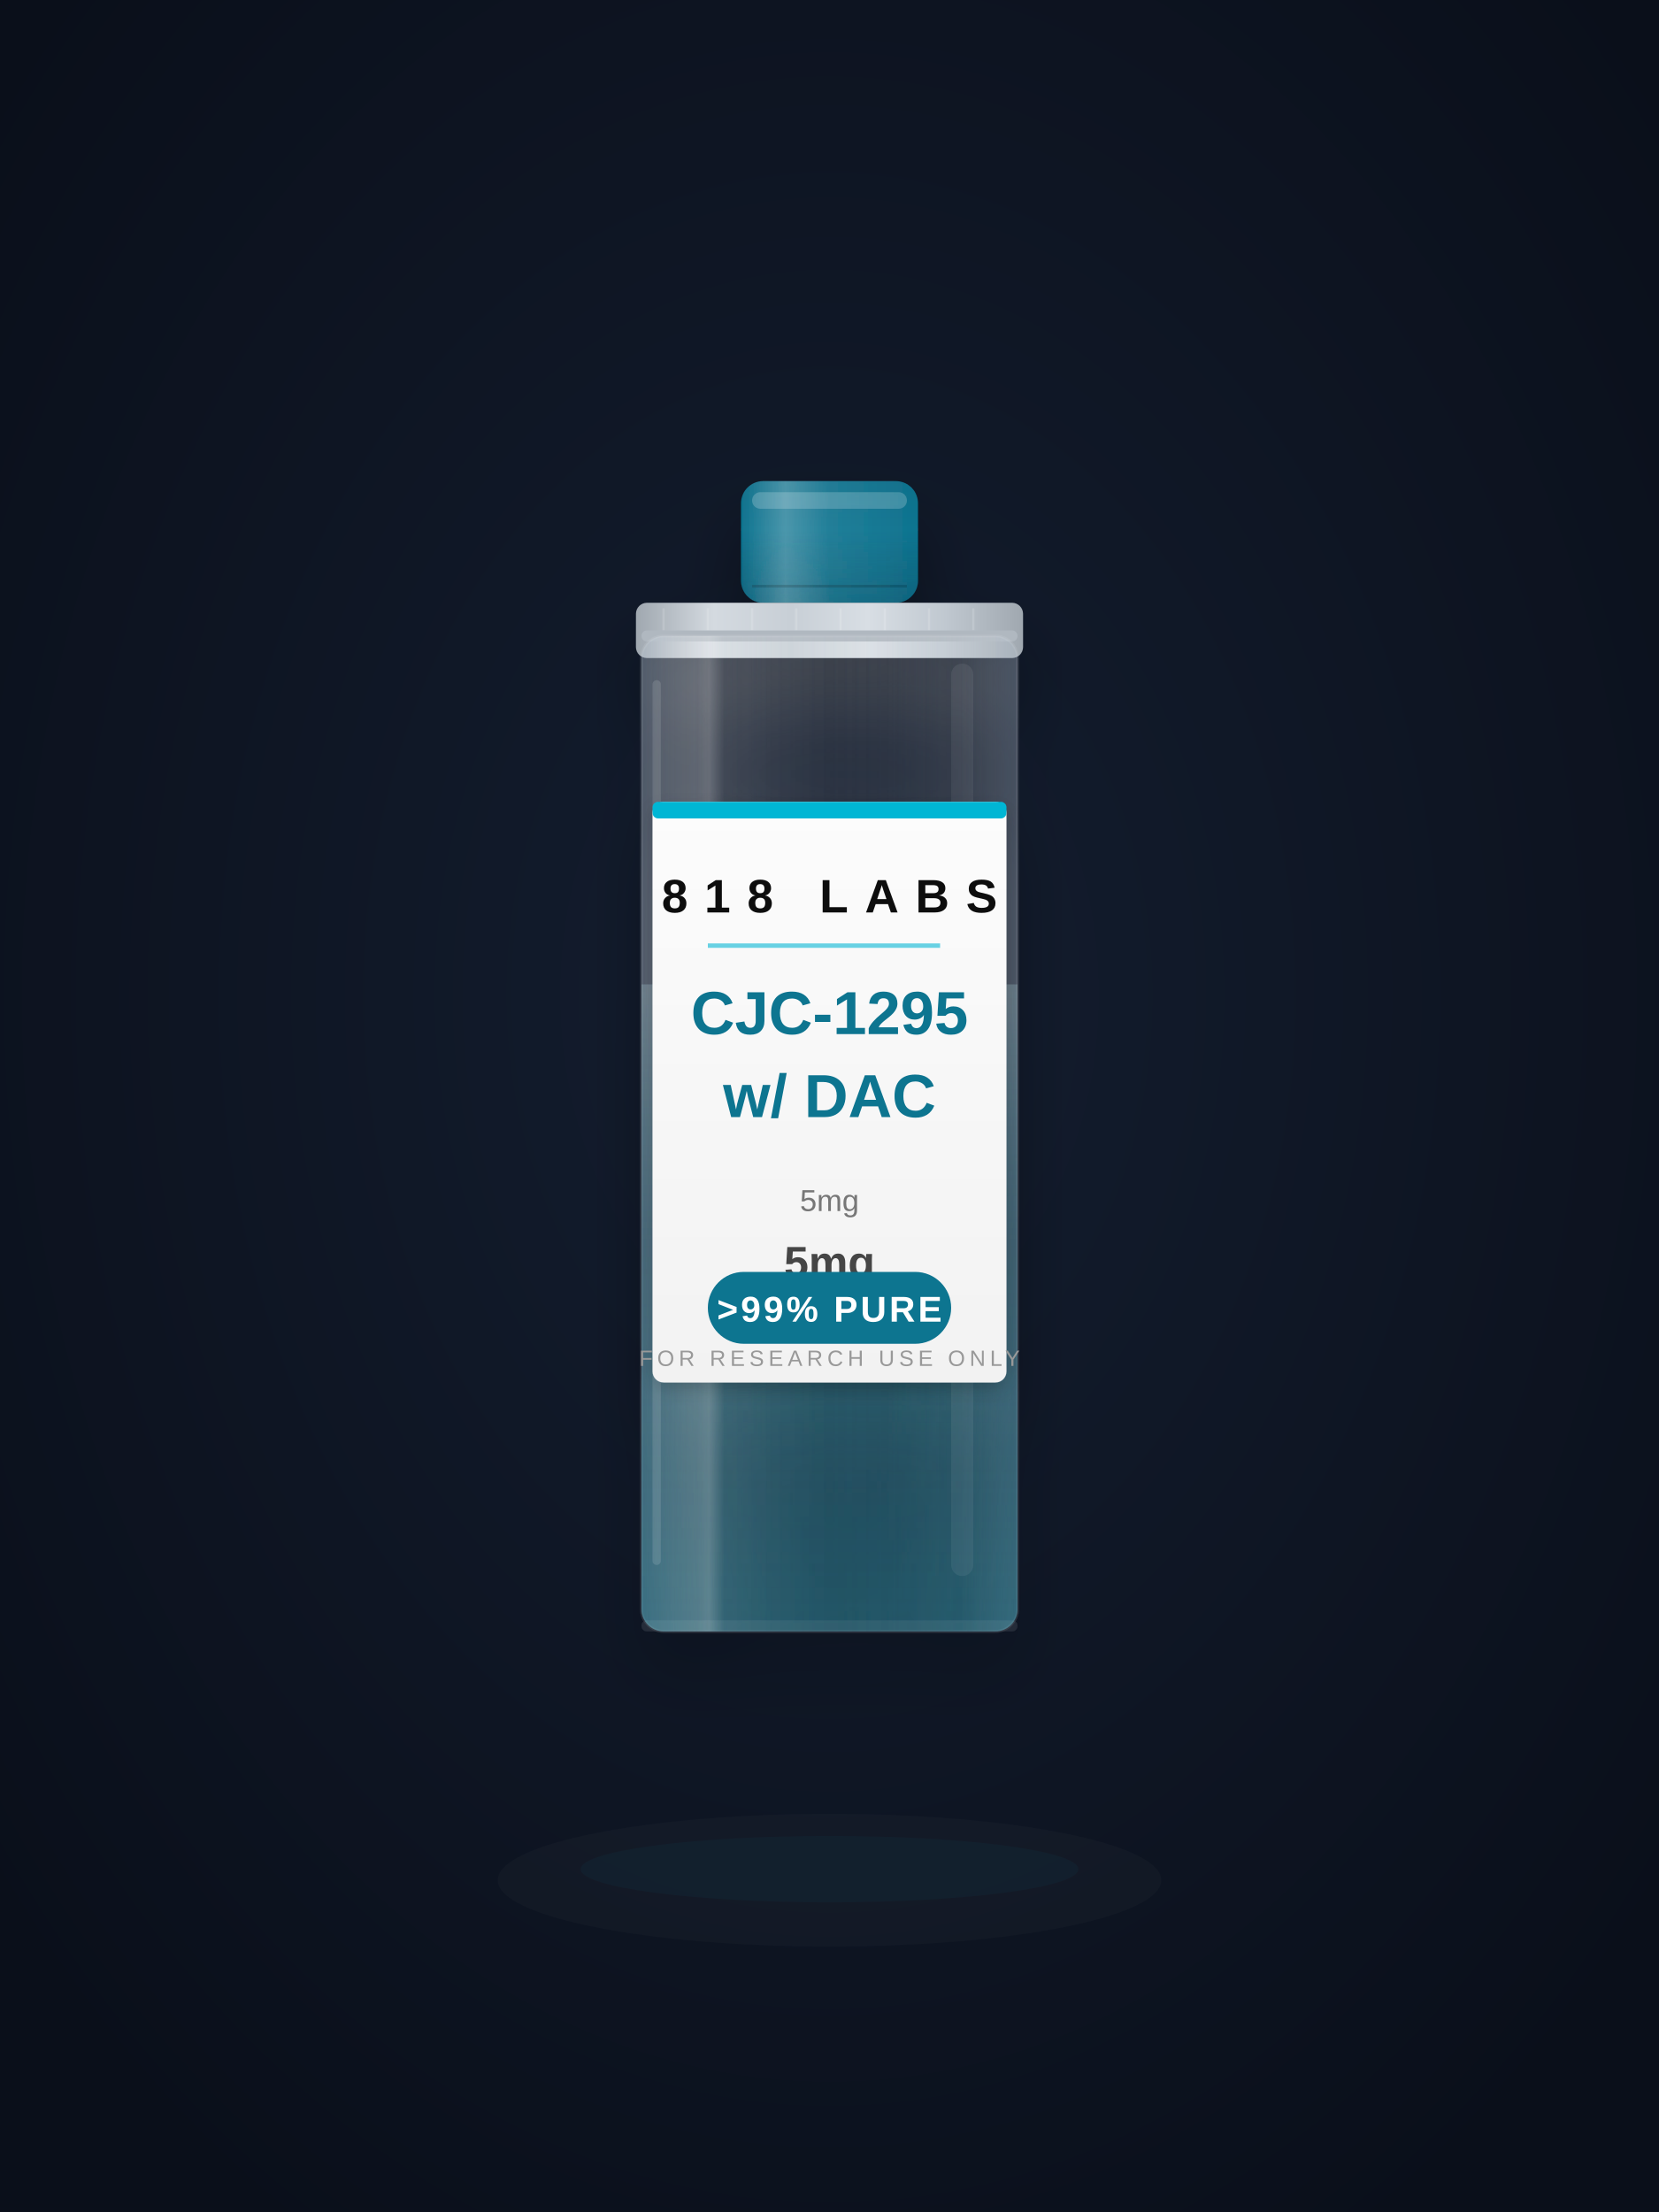
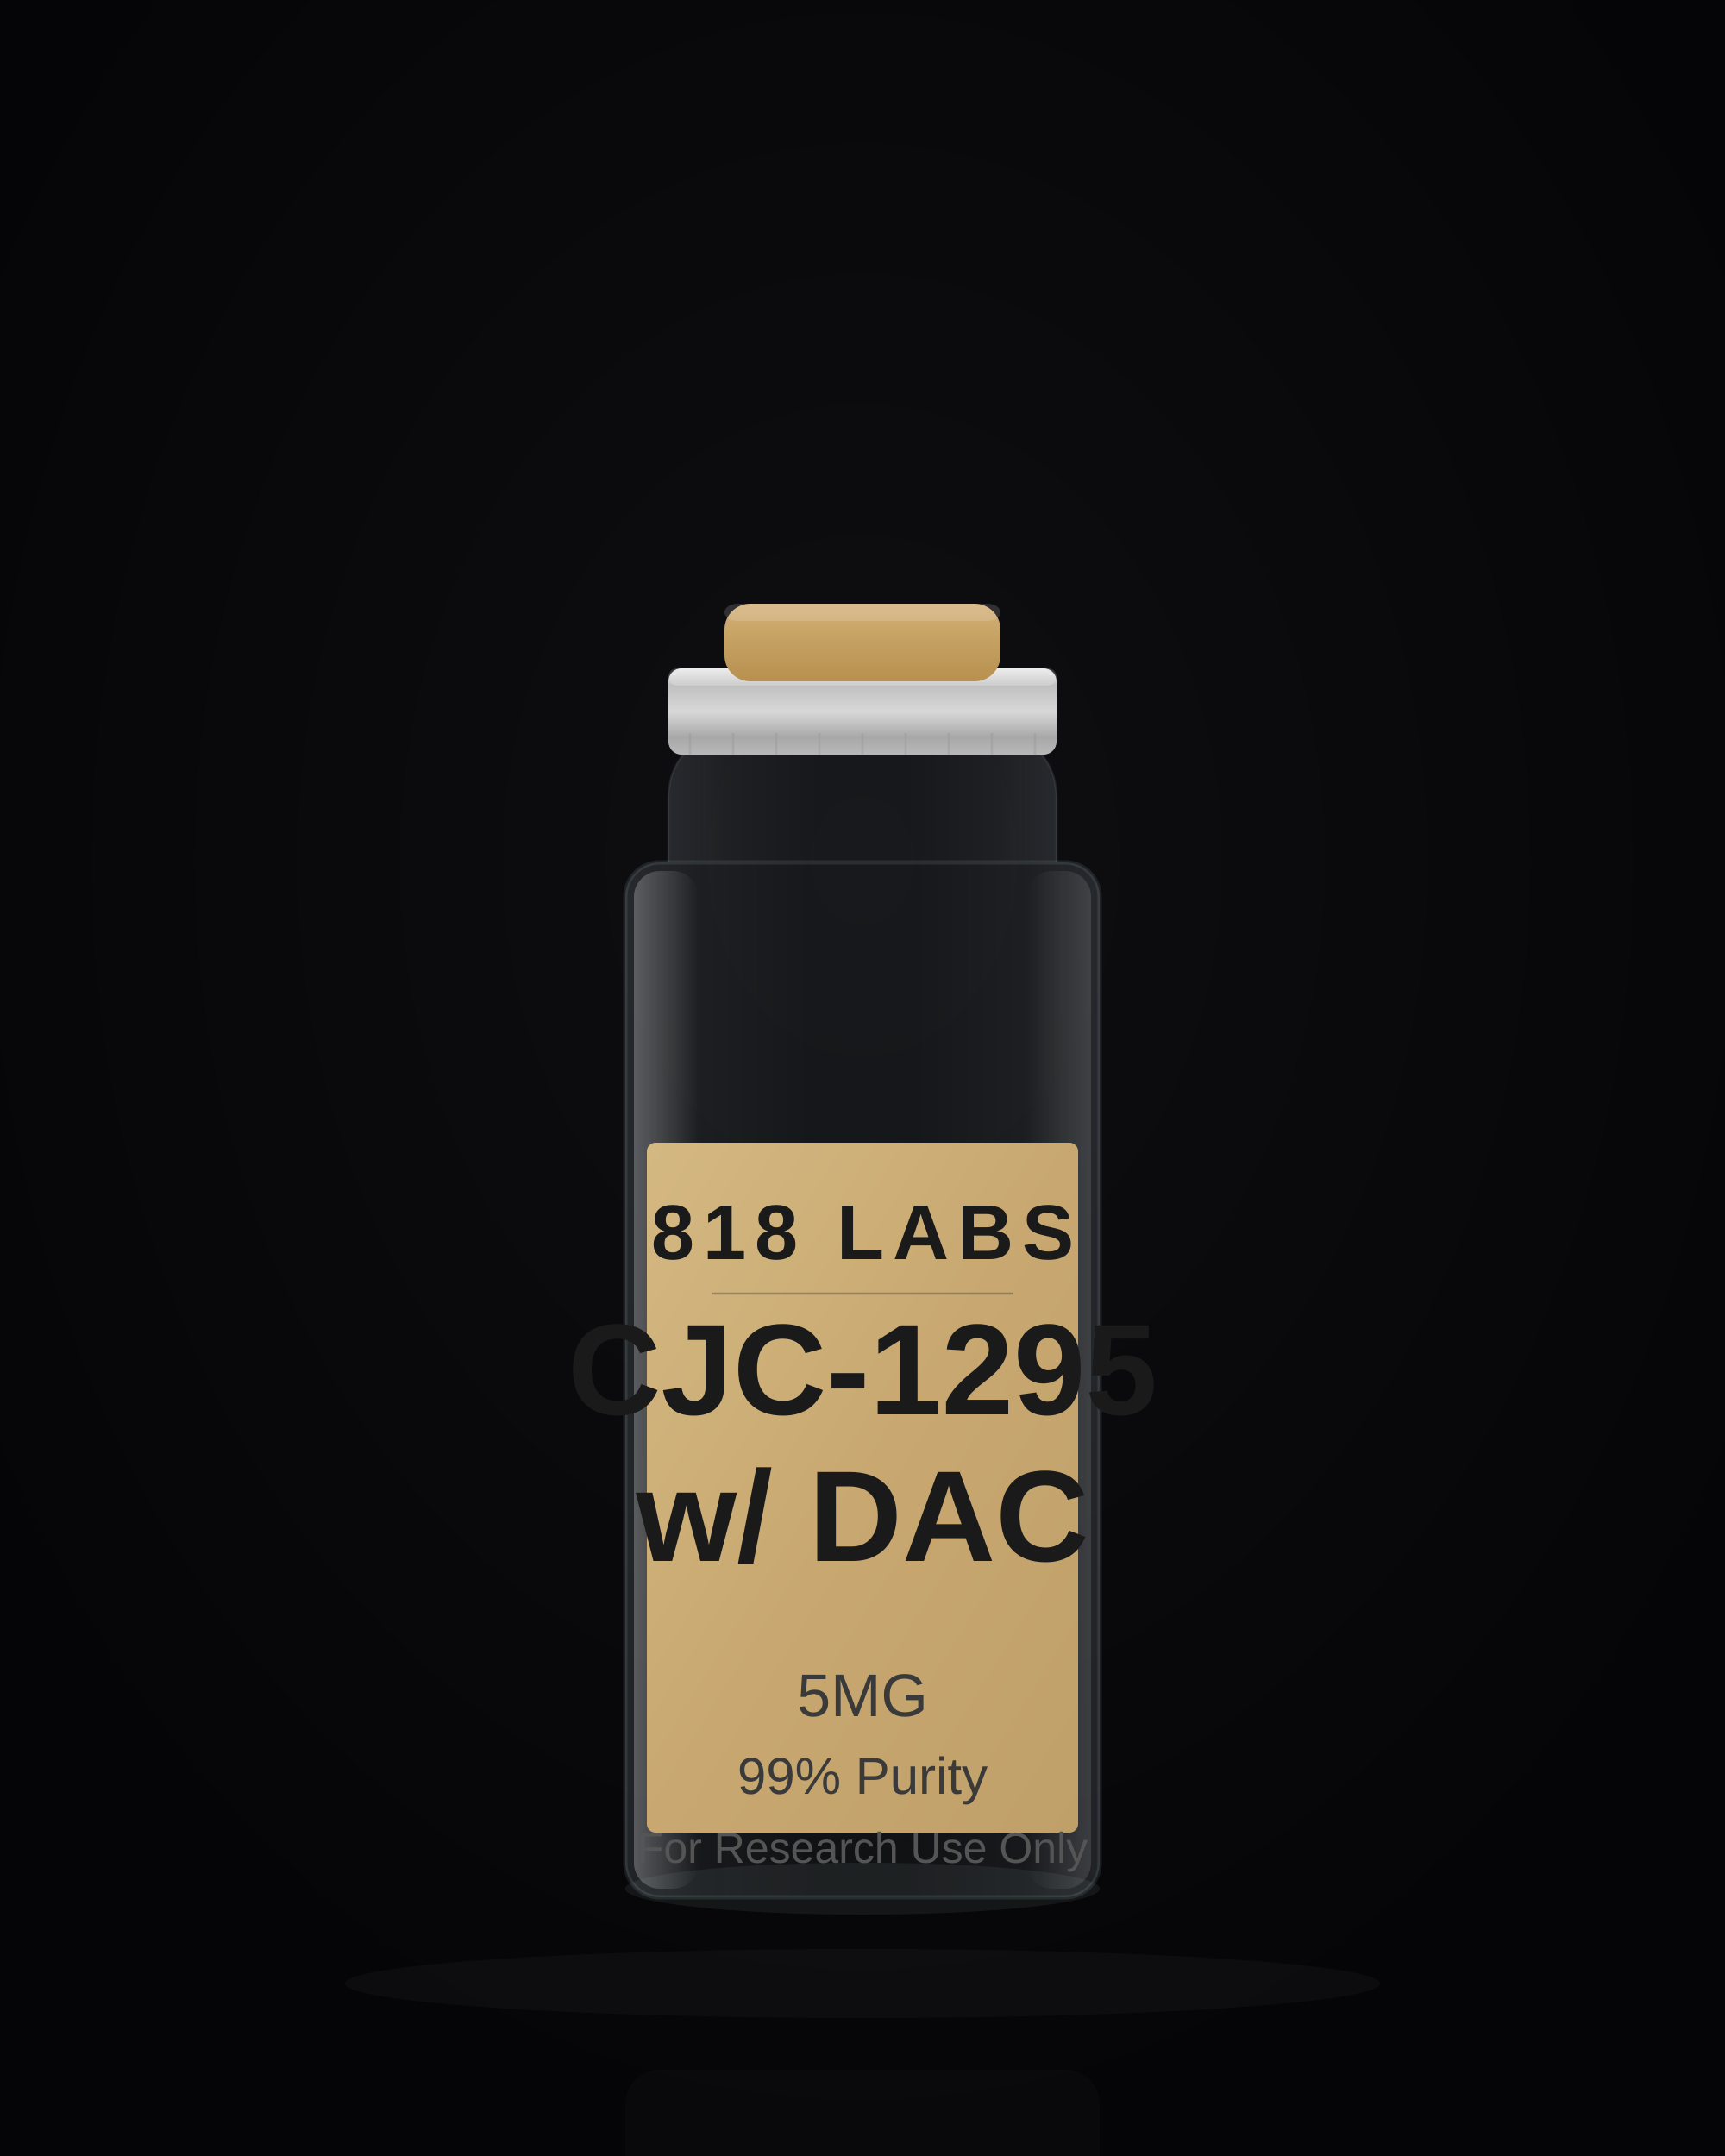
- <svg xmlns="http://www.w3.org/2000/svg" viewBox="0 0 300 400" width="300" height="400">
+ <svg xmlns="http://www.w3.org/2000/svg" viewBox="0 0 400 500" width="400" height="500">
  <defs>
-     <radialGradient id="rbgcjcwdac" cx="50%" cy="45%" r="65%">
-       <stop offset="0%" stop-color="#141e30" />
-       <stop offset="100%" stop-color="#0a0f1a" />
+     <radialGradient id="bg" cx="50%" cy="40%" r="60%">
+       <stop offset="0%" stop-color="#0f0f12" />
+       <stop offset="100%" stop-color="#050507" />
    </radialGradient>
-     <linearGradient id="glasscjcwdac" x1="0" y1="0" x2="1" y2="0">
-       <stop offset="0%" stop-color="#b8c5d4" stop-opacity="0.35" />
-       <stop offset="15%" stop-color="#e8edf2" stop-opacity="0.12" />
-       <stop offset="35%" stop-color="#f8fafc" stop-opacity="0.06" />
-       <stop offset="50%" stop-color="#f8fafc" stop-opacity="0.04" />
-       <stop offset="65%" stop-color="#f8fafc" stop-opacity="0.06" />
-       <stop offset="85%" stop-color="#e8edf2" stop-opacity="0.12" />
-       <stop offset="100%" stop-color="#b8c5d4" stop-opacity="0.3" />
+     <linearGradient id="glass" x1="0" y1="0" x2="1" y2="0">
+       <stop offset="0%" stop-color="rgba(180,200,210,0.15)" />
+       <stop offset="15%" stop-color="rgba(220,235,240,0.08)" />
+       <stop offset="40%" stop-color="rgba(200,215,225,0.05)" />
+       <stop offset="60%" stop-color="rgba(200,215,225,0.05)" />
+       <stop offset="85%" stop-color="rgba(220,235,240,0.08)" />
+       <stop offset="100%" stop-color="rgba(180,200,210,0.15)" />
    </linearGradient>
-     <linearGradient id="shinecjcwdac" x1="0" y1="0" x2="1" y2="0">
-       <stop offset="0%" stop-color="white" stop-opacity="0" />
-       <stop offset="18%" stop-color="white" stop-opacity="0.25" />
-       <stop offset="22%" stop-color="white" stop-opacity="0.08" />
-       <stop offset="100%" stop-color="white" stop-opacity="0" />
+     <linearGradient id="glassHL" x1="0" y1="0" x2="1" y2="0">
+       <stop offset="0%" stop-color="rgba(255,255,255,0.25)" />
+       <stop offset="100%" stop-color="rgba(255,255,255,0)" />
    </linearGradient>
-     <linearGradient id="liqcjcwdac" x1="0" y1="0" x2="0" y2="1">
-       <stop offset="0%" stop-color="#cffafe" stop-opacity="0.2" />
-       <stop offset="40%" stop-color="#06b6d4" stop-opacity="0.12" />
-       <stop offset="100%" stop-color="#06b6d4" stop-opacity="0.25" />
+     <linearGradient id="glassHR" x1="0" y1="0" x2="1" y2="0">
+       <stop offset="0%" stop-color="rgba(255,255,255,0)" />
+       <stop offset="100%" stop-color="rgba(255,255,255,0.12)" />
    </linearGradient>
-     <linearGradient id="capcjcwdac" x1="0" y1="0" x2="0" y2="1">
-       <stop offset="0%" stop-color="#0e7490" stop-opacity="0.95" />
-       <stop offset="40%" stop-color="#0e7490" />
-       <stop offset="100%" stop-color="#0e7490" stop-opacity="0.8" />
+     <linearGradient id="silver" x1="0" y1="0" x2="0" y2="1">
+       <stop offset="0%" stop-color="#e8e8e8" />
+       <stop offset="20%" stop-color="#c0c0c0" />
+       <stop offset="50%" stop-color="#d8d8d8" />
+       <stop offset="80%" stop-color="#a8a8a8" />
+       <stop offset="100%" stop-color="#b8b8b8" />
    </linearGradient>
-     <linearGradient id="caphicjcwdac" x1="0" y1="0" x2="1" y2="0">
-       <stop offset="0%" stop-color="white" stop-opacity="0" />
-       <stop offset="25%" stop-color="white" stop-opacity="0.25" />
-       <stop offset="50%" stop-color="white" stop-opacity="0.08" />
-       <stop offset="100%" stop-color="white" stop-opacity="0" />
+     <linearGradient id="goldCap" x1="0" y1="0" x2="0" y2="1">
+       <stop offset="0%" stop-color="#d4b07a" />
+       <stop offset="50%" stop-color="#c4a060" />
+       <stop offset="100%" stop-color="#b89050" />
    </linearGradient>
-     <linearGradient id="crimpcjcwdac" x1="0" y1="0" x2="1" y2="0">
-       <stop offset="0%" stop-color="#a0a8b0" />
-       <stop offset="20%" stop-color="#d4dae0" />
-       <stop offset="40%" stop-color="#c8cfd6" />
-       <stop offset="60%" stop-color="#d8dee4" />
-       <stop offset="80%" stop-color="#c0c8d0" />
-       <stop offset="100%" stop-color="#a0a8b0" />
+     <linearGradient id="label" x1="0" y1="0" x2="1" y2="1">
+       <stop offset="0%" stop-color="#d4b882" />
+       <stop offset="50%" stop-color="#c8a870" />
+       <stop offset="100%" stop-color="#bfa068" />
    </linearGradient>
-     <linearGradient id="lblcjcwdac" x1="0" y1="0" x2="0" y2="1">
-       <stop offset="0%" stop-color="#fcfcfc" />
-       <stop offset="100%" stop-color="#f2f2f2" />
+     <linearGradient id="reflect" x1="0" y1="0" x2="0" y2="1">
+       <stop offset="0%" stop-color="rgba(180,200,210,0.08)" />
+       <stop offset="100%" stop-color="rgba(0,0,0,0)" />
    </linearGradient>
-     <filter id="vshadowcjcwdac">
-       <feGaussianBlur in="SourceAlpha" stdDeviation="6" />
-       <feOffset dy="8" />
-       <feComponentTransfer>
-         <feFuncA type="linear" slope="0.35" />
-       </feComponentTransfer>
-       <feMerge>
-         <feMergeNode />
-         <feMergeNode in="SourceGraphic" />
-       </feMerge>
-     </filter>
-     <filter id="ishadowcjcwdac">
-       <feGaussianBlur in="SourceAlpha" stdDeviation="1.5" />
-       <feOffset dy="1" />
-       <feComponentTransfer>
-         <feFuncA type="linear" slope="0.15" />
-       </feComponentTransfer>
-       <feMerge>
-         <feMergeNode />
-         <feMergeNode in="SourceGraphic" />
-       </feMerge>
-     </filter>
-     <clipPath id="vclipcjcwdac">
-       <rect x="116" y="115" width="68" height="180" rx="4" />
-     </clipPath>
  </defs>
-   <rect width="300" height="400" fill="url(#rbgcjcwdac)" />
-   <ellipse cx="150" cy="340" rx="60" ry="12" fill="white" opacity="0.02" />
-   <ellipse cx="150" cy="338" rx="45" ry="6" fill="#06b6d4" opacity="0.04" />
-   <g filter="url(#vshadowcjcwdac)">
-     <rect x="134" y="87" width="32" height="22" rx="4" fill="url(#capcjcwdac)" />
-     <rect x="134" y="87" width="32" height="22" rx="4" fill="url(#caphicjcwdac)" />
-     <rect x="136" y="89" width="28" height="3" rx="1.5" fill="white" opacity="0.2" />
-     <line x1="136" y1="106" x2="164" y2="106" stroke="black" stroke-opacity="0.15" stroke-width="0.5" />
-     <rect x="115" y="109" width="70" height="10" rx="2" fill="url(#crimpcjcwdac)" />
-     <line x1="120" y1="110" x2="120" y2="114" stroke="white" stroke-opacity="0.15" stroke-width="0.4" />
-     <line x1="128" y1="110" x2="128" y2="114" stroke="white" stroke-opacity="0.15" stroke-width="0.4" />
-     <line x1="136" y1="110" x2="136" y2="114" stroke="white" stroke-opacity="0.15" stroke-width="0.4" />
-     <line x1="144" y1="110" x2="144" y2="114" stroke="white" stroke-opacity="0.15" stroke-width="0.4" />
-     <line x1="152" y1="110" x2="152" y2="114" stroke="white" stroke-opacity="0.15" stroke-width="0.4" />
-     <line x1="160" y1="110" x2="160" y2="114" stroke="white" stroke-opacity="0.15" stroke-width="0.4" />
-     <line x1="168" y1="110" x2="168" y2="114" stroke="white" stroke-opacity="0.15" stroke-width="0.4" />
-     <line x1="176" y1="110" x2="176" y2="114" stroke="white" stroke-opacity="0.15" stroke-width="0.4" />
-     <rect x="116" y="114" width="68" height="2" rx="1" fill="#b0b8c0" />
-     <rect x="116" y="115" width="68" height="180" rx="4" fill="url(#glasscjcwdac)" stroke="white" stroke-opacity="0.08" stroke-width="0.5" />
-     <g clip-path="url(#vclipcjcwdac)">
-       <rect x="116" y="178" width="68" height="118.4" fill="url(#liqcjcwdac)" />
-       <ellipse cx="150" cy="178" rx="32" ry="3" fill="#06b6d4" opacity="0.08" />
-     </g>
-     <rect x="116" y="115" width="68" height="180" rx="4" fill="url(#shinecjcwdac)" />
-     <rect x="172" y="120" width="4" height="165" rx="2" fill="white" opacity="0.06" />
-     <rect x="118" y="123" width="1.5" height="160" rx="0.75" fill="white" opacity="0.12" />
-     <g filter="url(#ishadowcjcwdac)">
-       <rect x="118" y="145" width="64" height="105" rx="2" fill="url(#lblcjcwdac)" />
-       <rect x="118" y="145" width="64" height="3" rx="1" fill="#06b6d4" />
-       <text x="150" y="165" text-anchor="middle" font-family="'Helvetica Neue',Arial,sans-serif" font-size="8.5" font-weight="900" fill="#111" letter-spacing="3">818 LABS</text>
-       <line x1="128" y1="171" x2="170" y2="171" stroke="#06b6d4" stroke-width="0.8" stroke-opacity="0.6" />
-       <text x="150" y="187" text-anchor="middle" font-family="'Helvetica Neue',Arial,sans-serif" font-size="11" font-weight="800" fill="#0e7490">CJC-1295</text>
-       <text x="150" y="202" text-anchor="middle" font-family="'Helvetica Neue',Arial,sans-serif" font-size="11" font-weight="800" fill="#0e7490">w/ DAC</text>
-       <text x="150" y="219" text-anchor="middle" font-family="'Helvetica Neue',Arial,sans-serif" font-size="5.5" font-weight="500" fill="#777">5mg</text>
-       <text x="150" y="231" text-anchor="middle" font-family="'Helvetica Neue',Arial,sans-serif" font-size="8" font-weight="700" fill="#444">5mg</text>
-       <rect x="128" y="230" width="44" height="13" rx="6.5" fill="#0e7490" />
-       <text x="150" y="239" text-anchor="middle" font-family="'Helvetica Neue',Arial,sans-serif" font-size="6.5" font-weight="700" fill="white" letter-spacing="0.5">&gt;99% PURE</text>
-       <text x="150" y="247" text-anchor="middle" font-family="'Helvetica Neue',Arial,sans-serif" font-size="4" font-weight="500" fill="#999" letter-spacing="0.8">FOR RESEARCH USE ONLY</text>
-     </g>
-     <rect x="116" y="293" width="68" height="2" rx="1" fill="white" opacity="0.06" />
+   <rect width="400" height="500" fill="url(#bg)" />
+   <ellipse cx="200" cy="460" rx="120" ry="8" fill="rgba(255,255,255,0.03)" />
+   <g opacity="0.08" transform="translate(0,920) scale(1,-1)">
+     <rect x="145" y="200" width="110" height="240" rx="8" fill="rgba(160,180,190,0.3)" />
  </g>
+   <rect x="145" y="200" width="110" height="240" rx="8" fill="url(#glass)" stroke="rgba(180,200,210,0.12)" stroke-width="1" />
+   <rect x="147" y="202" width="15" height="236" rx="6" fill="url(#glassHL)" />
+   <rect x="238" y="202" width="15" height="236" rx="6" fill="url(#glassHR)" />
+   <ellipse cx="200" cy="438" rx="55" ry="6" fill="rgba(180,200,210,0.08)" />
+   <path d="M155,200 L155,185 Q155,175 165,170 L235,170 Q245,175 245,185 L245,200" fill="url(#glass)" stroke="rgba(180,200,210,0.1)" stroke-width="0.5" />
+   <rect x="155" y="155" width="90" height="20" rx="3" fill="url(#silver)" />
+   <line x1="160" y1="170" x2="160" y2="175" stroke="rgba(150,150,150,0.4)" stroke-width="0.5" />
+   <line x1="170" y1="170" x2="170" y2="175" stroke="rgba(150,150,150,0.4)" stroke-width="0.5" />
+   <line x1="180" y1="170" x2="180" y2="175" stroke="rgba(150,150,150,0.4)" stroke-width="0.5" />
+   <line x1="190" y1="170" x2="190" y2="175" stroke="rgba(150,150,150,0.4)" stroke-width="0.5" />
+   <line x1="200" y1="170" x2="200" y2="175" stroke="rgba(150,150,150,0.4)" stroke-width="0.5" />
+   <line x1="210" y1="170" x2="210" y2="175" stroke="rgba(150,150,150,0.4)" stroke-width="0.5" />
+   <line x1="220" y1="170" x2="220" y2="175" stroke="rgba(150,150,150,0.4)" stroke-width="0.5" />
+   <line x1="230" y1="170" x2="230" y2="175" stroke="rgba(150,150,150,0.4)" stroke-width="0.5" />
+   <line x1="240" y1="170" x2="240" y2="175" stroke="rgba(150,150,150,0.4)" stroke-width="0.5" />
+   <rect x="155" y="155" width="90" height="4" rx="2" fill="rgba(255,255,255,0.2)" />
+   <rect x="168" y="140" width="64" height="18" rx="6" fill="url(#goldCap)" />
+   <rect x="168" y="140" width="64" height="4" rx="3" fill="rgba(255,255,255,0.15)" />
+   <rect x="150" y="265" width="100" height="160" rx="2" fill="url(#label)" />
+   <text x="200" y="292" font-family="Arial Black, Arial, sans-serif" font-size="18" font-weight="900" fill="#1a1a1a" text-anchor="middle" letter-spacing="2">818 LABS</text>
+   <line x1="165" y1="300" x2="235" y2="300" stroke="#1a1a1a" stroke-width="0.5" opacity="0.3" />
+   <text x="200" y="328" font-family="Arial Black, Arial, sans-serif" font-size="30" font-weight="900" fill="#1a1a1a" text-anchor="middle">CJC-1295</text>
+   <text x="200" y="362" font-family="Arial Black, Arial, sans-serif" font-size="30" font-weight="900" fill="#1a1a1a" text-anchor="middle">w/ DAC</text>
+   <text x="200" y="398" font-family="Arial, sans-serif" font-size="14" fill="#3a3a3a" text-anchor="middle">5MG</text>
+   <text x="200" y="416" font-family="Arial, sans-serif" font-size="12" fill="#3a3a3a" text-anchor="middle">99% Purity</text>
+   <text x="200" y="432" font-family="Arial, sans-serif" font-size="10" fill="#555555" text-anchor="middle">For Research Use Only</text>
</svg>
